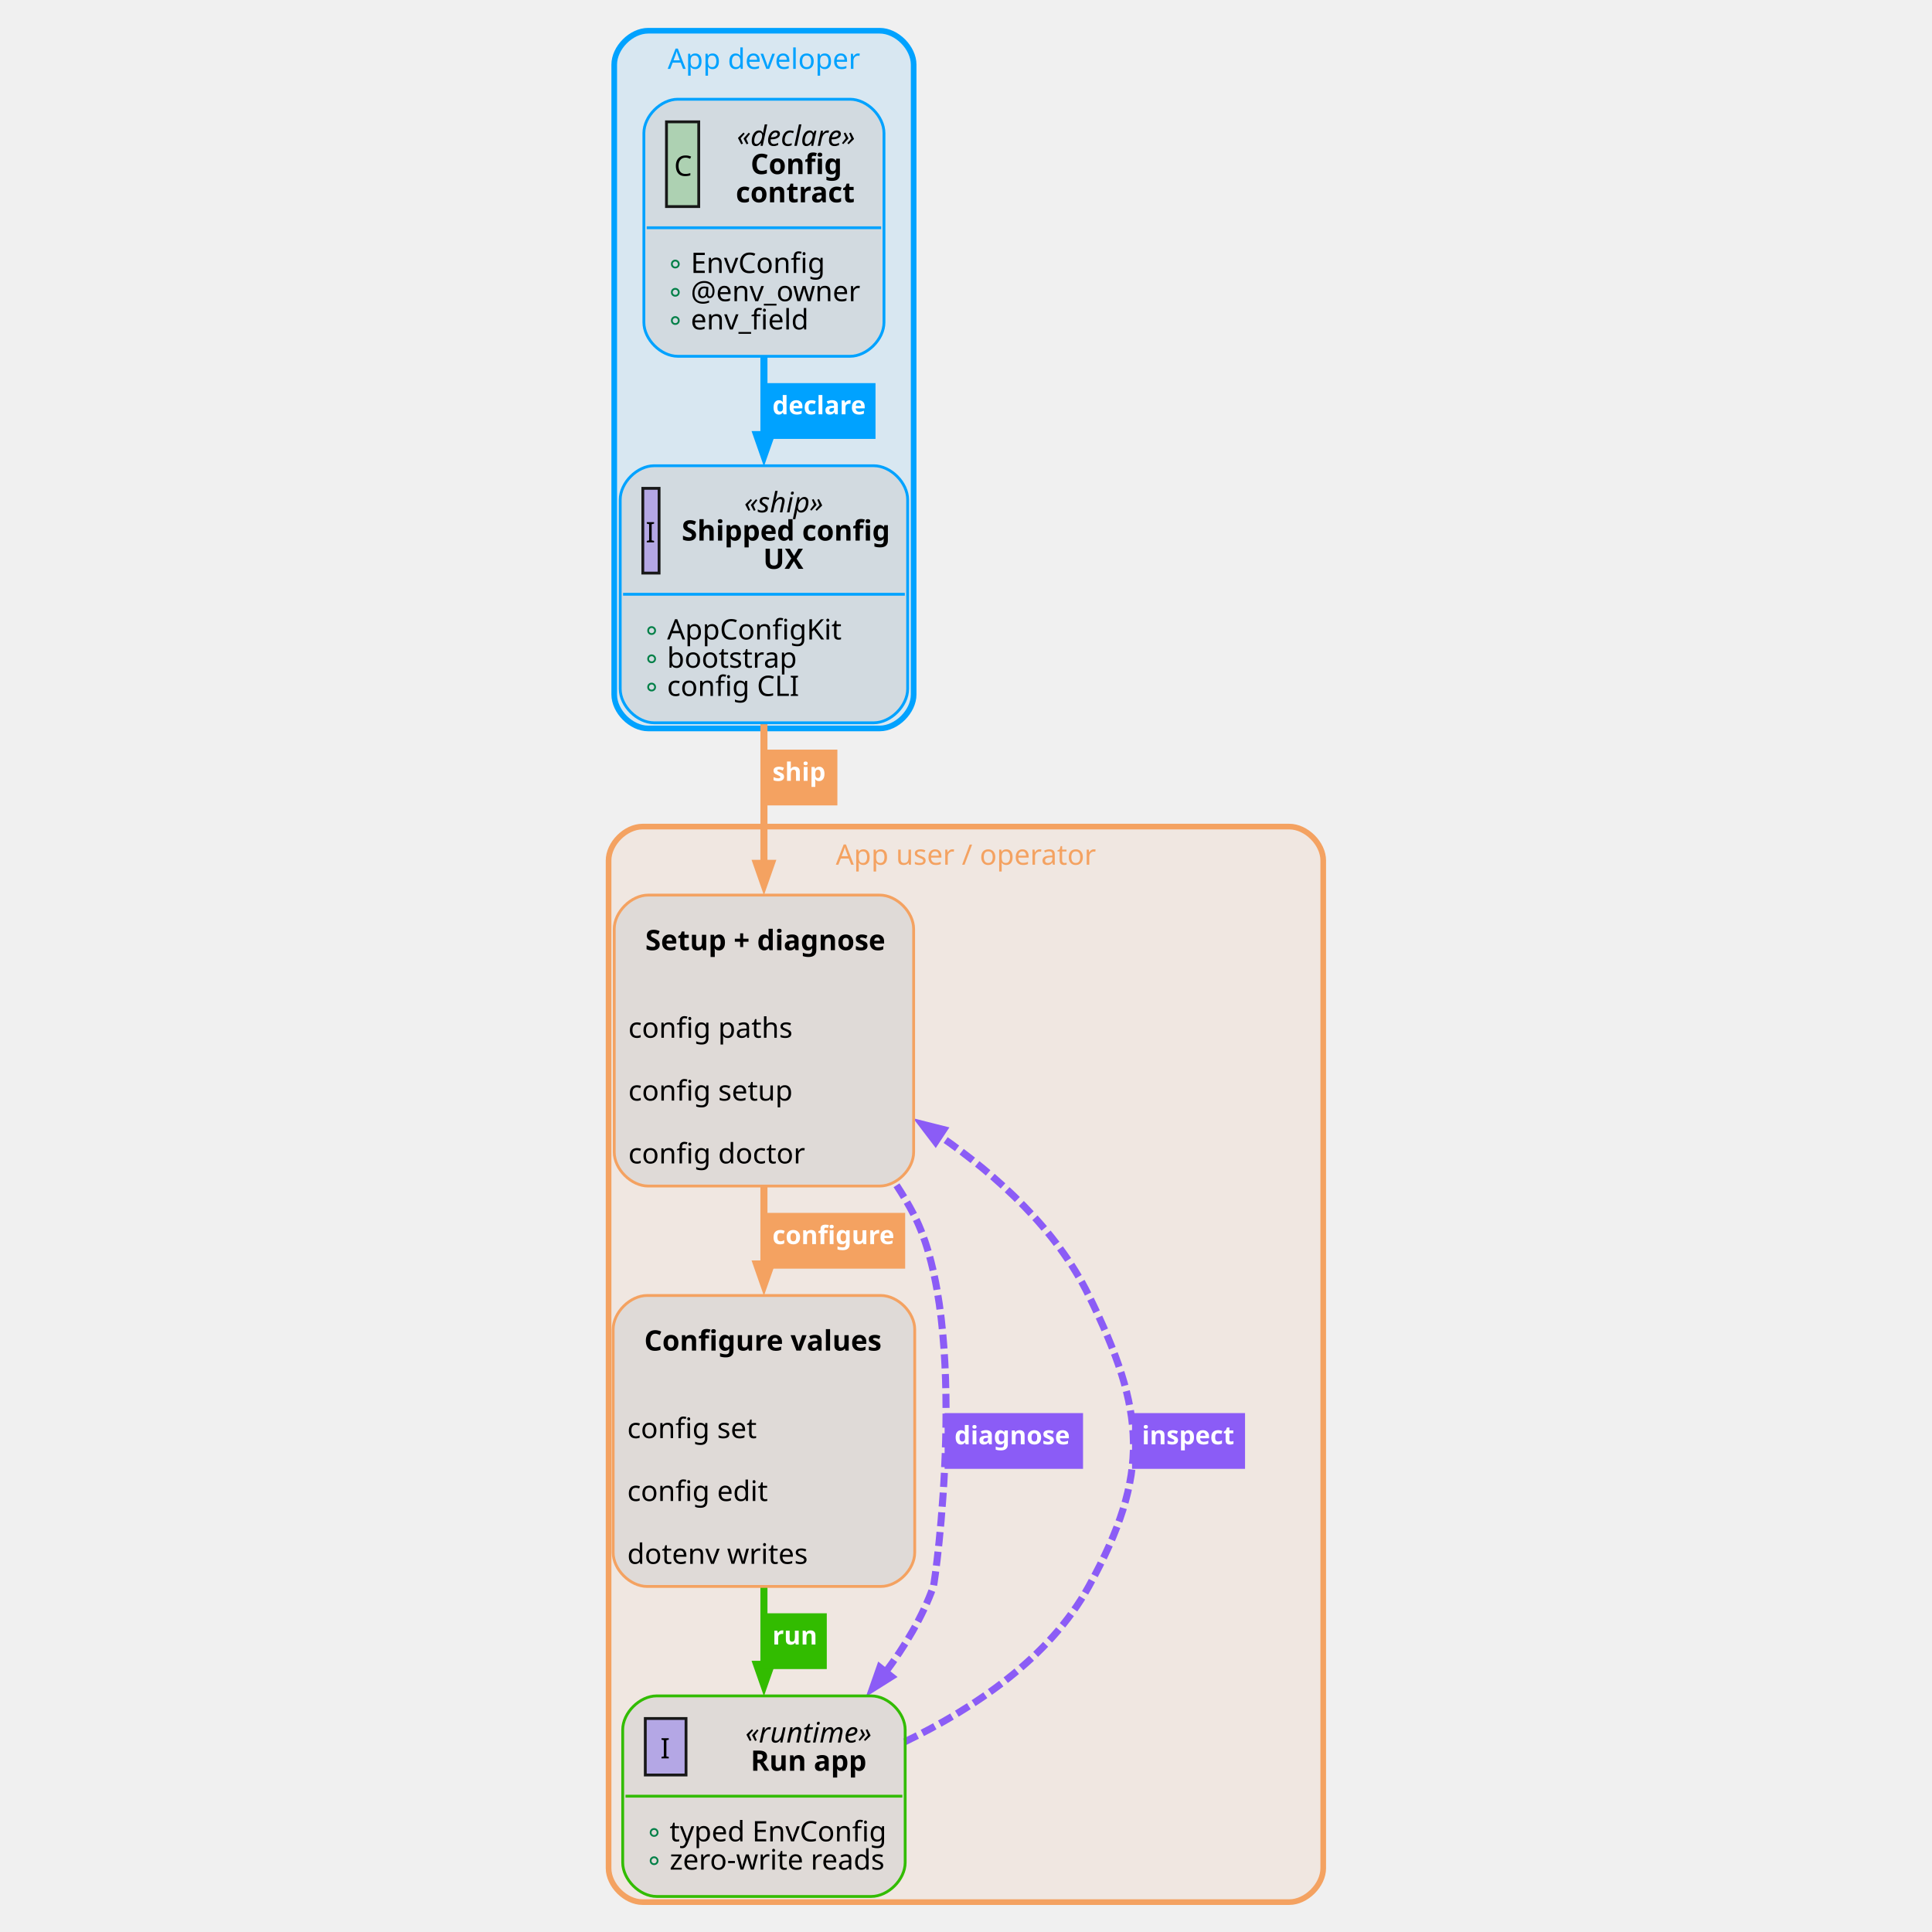
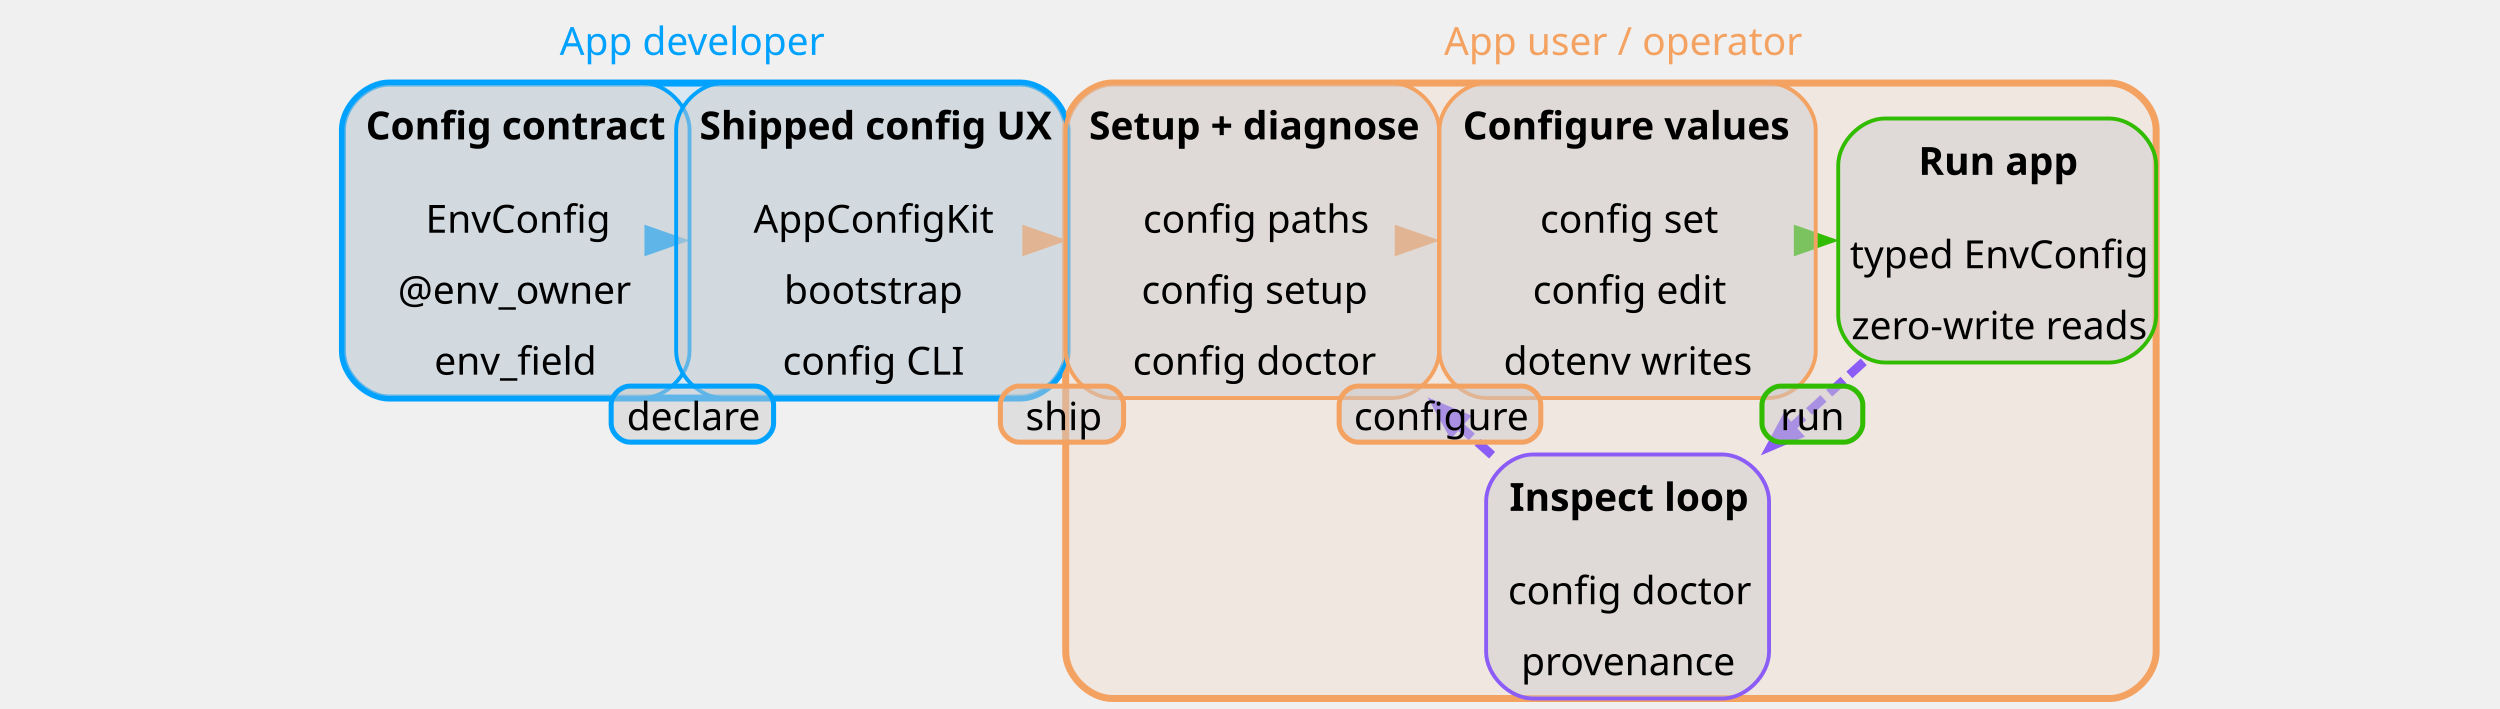
- <svg xmlns="http://www.w3.org/2000/svg" width="900px" height="900px" viewBox="-230 0 769 769">
-   <g id="graph0" class="graph" transform="scale(1.12433 1.12433) rotate(0) translate(2.88 681.38)">
+ <svg xmlns="http://www.w3.org/2000/svg" width="900px" height="255.151px" viewBox="-113.57 0 857.141 243">
+   <g id="graph0" class="graph" transform="scale(1.33333 1.33333) rotate(0) translate(2.88 179.62)">
    <g id="clust1" class="cluster">
-       <path fill="#00a2ff" fill-opacity="0.098" stroke="#00a2ff" stroke-width="2" d="M22,-423.5C22,-423.5 104,-423.5 104,-423.5 110,-423.5 116,-429.5 116,-435.5 116,-435.5 116,-658.5 116,-658.5 116,-664.5 110,-670.5 104,-670.5 104,-670.5 22,-670.5 22,-670.5 16,-670.5 10,-664.5 10,-658.5 10,-658.5 10,-435.5 10,-435.5 10,-429.5 16,-423.5 22,-423.5" />
-       <text xml:space="preserve" text-anchor="middle" x="63" y="-657" font-family="sans-serif" font-size="10.00" fill="#00a2ff">App developer</text>
+       <path fill="#00a2ff" fill-opacity="0.098" stroke="#00a2ff" stroke-width="1.8" d="M12,-77.27C12,-77.27 174.31,-77.27 174.31,-77.27 180.31,-77.27 186.31,-83.27 186.31,-89.27 186.31,-89.27 186.31,-146.27 186.31,-146.27 186.31,-152.27 180.31,-158.27 174.31,-158.27 174.31,-158.27 12,-158.27 12,-158.27 6,-158.27 0,-152.27 0,-146.27 0,-146.27 0,-89.27 0,-89.27 0,-83.27 6,-77.27 12,-77.27" />
    </g>
    <g id="clust2" class="cluster">
-       <path fill="#f4a261" fill-opacity="0.098" stroke="#f4a261" stroke-width="2" d="M20,-8C20,-8 249,-8 249,-8 255,-8 261,-14 261,-20 261,-20 261,-376.75 261,-376.75 261,-382.75 255,-388.75 249,-388.75 249,-388.75 20,-388.75 20,-388.75 14,-388.75 8,-382.75 8,-376.75 8,-376.75 8,-20 8,-20 8,-14 14,-8 20,-8" />
-       <text xml:space="preserve" text-anchor="middle" x="134.5" y="-375.25" font-family="sans-serif" font-size="10.00" fill="#f4a261">App user / operator</text>
+       <path fill="#f4a261" fill-opacity="0.098" stroke="#f4a261" stroke-width="1.8" d="M197.98,0C197.98,0 454.38,0 454.38,0 460.38,0 466.38,-6 466.38,-12 466.38,-12 466.38,-146.27 466.38,-146.27 466.38,-152.27 460.38,-158.27 454.38,-158.27 454.38,-158.27 197.98,-158.27 197.98,-158.27 191.98,-158.27 185.98,-152.27 185.98,-146.27 185.98,-146.27 185.98,-12 185.98,-12 185.98,-6 191.98,0 197.98,0" />
    </g>
    <g id="edge1" class="edge">
-       <path fill="none" stroke="#00a2ff" stroke-width="2.5" d="M63,-555.43C63,-546.41 63,-536.82 63,-527.47" />
-       <polygon fill="#00a2ff" stroke="#00a2ff" stroke-width="2.5" points="65.63,-527.53 63,-520.03 60.38,-527.53 65.63,-527.53" />
-       <polygon fill="#00a2ff" stroke="none" points="63,-526.5 63,-545.25 102,-545.25 102,-526.5 63,-526.5" />
-       <text xml:space="preserve" text-anchor="start" x="66" y="-534.7" font-family="sans-serif" font-weight="bold" font-size="9.00" fill="#ffffff">declare</text>
-       <polygon fill="none" stroke="#00a2ff" points="63,-526.5 63,-545.25 102,-545.25 102,-526.5 63,-526.5" />
+       <path fill="none" stroke="#00a2ff" stroke-width="2.3" d="M89.01,-117.77C89.05,-117.77 89.1,-117.77 89.14,-117.77" />
+       <polygon fill="#00a2ff" stroke="#00a2ff" stroke-width="2.3" points="78.8,-120.23 85.8,-117.78 78.8,-115.33 78.8,-120.23" />
    </g>
    <g id="edge2" class="edge">
-       <path fill="none" stroke="#f4a261" stroke-width="2.5" d="M63,-425.71C63,-410.05 63,-392.14 63,-375.31" />
-       <polygon fill="#f4a261" stroke="#f4a261" stroke-width="2.5" points="65.63,-375.73 63,-368.23 60.38,-375.73 65.63,-375.73" />
-       <polygon fill="#f4a261" stroke="none" points="63,-396.75 63,-415.5 88.5,-415.5 88.5,-396.75 63,-396.75" />
-       <text xml:space="preserve" text-anchor="start" x="66" y="-404.95" font-family="sans-serif" font-weight="bold" font-size="9.00" fill="#ffffff">ship</text>
-       <polygon fill="none" stroke="#f4a261" points="63,-396.75 63,-415.5 88.5,-415.5 88.5,-396.75 63,-396.75" />
+       <path fill="none" stroke="#f4a261" stroke-width="2.3" d="M186.17,-117.77C186.22,-117.77 186.27,-117.77 186.31,-117.77" />
+       <polygon fill="#f4a261" stroke="#f4a261" stroke-width="2.3" points="175.98,-120.23 182.97,-117.78 175.97,-115.33 175.98,-120.23" />
    </g>
    <g id="edge3" class="edge">
-       <path fill="none" stroke="#f4a261" stroke-width="2.5" d="M63,-261.55C63,-252.54 63,-243.07 63,-233.8" />
-       <polygon fill="#f4a261" stroke="#f4a261" stroke-width="2.5" points="65.63,-233.91 63,-226.41 60.38,-233.91 65.63,-233.91" />
-       <polygon fill="#f4a261" stroke="none" points="63,-232.75 63,-251.5 112.5,-251.5 112.5,-232.75 63,-232.75" />
-       <text xml:space="preserve" text-anchor="start" x="66" y="-240.95" font-family="sans-serif" font-weight="bold" font-size="9.00" fill="#ffffff">configure</text>
-       <polygon fill="none" stroke="#f4a261" points="63,-232.75 63,-251.5 112.5,-251.5 112.5,-232.75 63,-232.75" />
+       <path fill="none" stroke="#f4a261" stroke-width="2.3" d="M281.94,-117.77C281.99,-117.77 282.04,-117.77 282.08,-117.77" />
+       <polygon fill="#f4a261" stroke="#f4a261" stroke-width="2.3" points="271.75,-120.23 278.74,-117.78 271.74,-115.33 271.75,-120.23" />
    </g>
    <g id="edge4" class="edge">
-       <path fill="none" stroke="#8b5cf6" stroke-width="2.5" stroke-dasharray="5,2" d="M109.95,-261.77C112.16,-258.4 114.2,-254.97 116,-251.5 136.33,-212.37 123.57,-121.33 123,-119.75 119.14,-108.96 112.94,-98.61 105.95,-89.27" />
-       <polygon fill="#8b5cf6" stroke="#8b5cf6" stroke-width="2.5" points="108.15,-87.82 101.42,-83.59 104.05,-91.09 108.15,-87.82" />
-       <polygon fill="#8b5cf6" stroke="none" points="127.47,-161.88 127.47,-180.62 175.47,-180.62 175.47,-161.88 127.47,-161.88" />
-       <text xml:space="preserve" text-anchor="start" x="130.47" y="-170.07" font-family="sans-serif" font-weight="bold" font-size="9.00" fill="#ffffff">diagnose</text>
-       <polygon fill="none" stroke="#8b5cf6" points="127.47,-161.88 127.47,-180.62 175.47,-180.62 175.47,-161.88 127.47,-161.88" />
+       <path fill="none" stroke="#32bc00" stroke-width="2.3" d="M378.82,-117.77C378.95,-117.77 379.07,-117.77 379.2,-117.77" />
+       <polygon fill="#32bc00" stroke="#32bc00" stroke-width="2.3" points="374.37,-120.23 381.37,-117.78 374.37,-115.33 374.37,-120.23" />
    </g>
    <g id="edge5" class="edge">
-       <path fill="none" stroke="#32bc00" stroke-width="2.5" d="M63,-119.92C63,-110.69 63,-101.12 63,-92.05" />
-       <polygon fill="#32bc00" stroke="#32bc00" stroke-width="2.5" points="65.63,-92.17 63,-84.67 60.38,-92.17 65.63,-92.17" />
-       <polygon fill="#32bc00" stroke="none" points="63,-91 63,-109.75 84.75,-109.75 84.75,-91 63,-91" />
-       <text xml:space="preserve" text-anchor="start" x="66" y="-99.2" font-family="sans-serif" font-weight="bold" font-size="9.00" fill="#ffffff">run</text>
-       <polygon fill="none" stroke="#32bc00" points="63,-91 63,-109.75 84.75,-109.75 84.75,-91 63,-91" />
+       <path fill="none" stroke="#8b5cf6" stroke-width="2.3" stroke-dasharray="5,2" d="M391.19,-86.58C385,-80.95 378.49,-75.03 372.11,-69.24" />
+       <polygon fill="#8b5cf6" stroke="#8b5cf6" stroke-width="2.3" points="374.13,-67.76 367.3,-64.86 370.83,-71.38 374.13,-67.76" />
    </g>
    <g id="edge6" class="edge">
-       <path fill="none" stroke="#8b5cf6" stroke-width="2.5" stroke-dasharray="5,2" d="M112.82,-64.74C137.12,-76.46 164.05,-94.33 178,-119.75 200.02,-159.88 198.13,-181.64 178,-222.75 166.57,-246.08 145.78,-265.06 124.99,-279.43" />
-       <polygon fill="#8b5cf6" stroke="#8b5cf6" stroke-width="2.5" points="123.76,-277.1 118.95,-283.42 126.65,-281.48 123.76,-277.1" />
-       <polygon fill="#8b5cf6" stroke="none" points="193.82,-161.88 193.82,-180.62 232.82,-180.62 232.82,-161.88 193.82,-161.88" />
-       <text xml:space="preserve" text-anchor="start" x="196.82" y="-170.07" font-family="sans-serif" font-weight="bold" font-size="9.00" fill="#ffffff">inspect</text>
-       <polygon fill="none" stroke="#8b5cf6" points="193.82,-161.88 193.82,-180.62 232.82,-180.62 232.82,-161.88 193.82,-161.88" />
+       <path fill="none" stroke="#8b5cf6" stroke-width="2.3" stroke-dasharray="5,2" d="M295.63,-62.57C292.68,-65.21 289.66,-67.92 286.61,-70.65" />
+       <polygon fill="#8b5cf6" stroke="#8b5cf6" stroke-width="2.3" points="285.19,-68.64 281.61,-75.13 288.45,-72.29 285.19,-68.64" />
    </g>
    <g id="node1" class="node">
-       <path fill="#cccccc" fill-opacity="0.467" stroke="none" d="M32.5,-555.25C32.5,-555.25 93.5,-555.25 93.5,-555.25 99.5,-555.25 105.5,-561.25 105.5,-567.25 105.5,-567.25 105.5,-634.25 105.5,-634.25 105.5,-640.25 99.5,-646.25 93.5,-646.25 93.5,-646.25 32.5,-646.25 32.5,-646.25 26.5,-646.25 20.5,-640.25 20.5,-634.25 20.5,-634.25 20.5,-567.25 20.5,-567.25 20.5,-561.25 26.5,-555.25 32.5,-555.25" />
-       <polygon fill="#add1b2" stroke="none" points="28.5,-608.25 28.5,-638.25 39.92,-638.25 39.92,-608.25 28.5,-608.25" />
-       <polygon fill="none" stroke="#181818" points="28.5,-608.25 28.5,-638.25 39.92,-638.25 39.92,-608.25 28.5,-608.25" />
-       <text xml:space="preserve" text-anchor="start" x="31.21" y="-619.12" font-family="sans-serif" font-size="10.00">C</text>
-       <text xml:space="preserve" text-anchor="start" x="53.42" y="-629.75" font-family="sans-serif" font-style="italic" font-size="10.00">«declare»</text>
-       <text xml:space="preserve" text-anchor="start" x="58.29" y="-619.75" font-family="sans-serif" font-weight="bold" font-size="10.00">Config</text>
-       <text xml:space="preserve" text-anchor="start" x="53.04" y="-609.75" font-family="sans-serif" font-weight="bold" font-size="10.00">contract</text>
-       <polygon fill="#00a2ff" stroke="none" points="21.5,-600.25 21.5,-601.25 104.5,-601.25 104.5,-600.25 21.5,-600.25" />
-       <text xml:space="preserve" text-anchor="start" x="28.5" y="-584.75" font-family="sans-serif" font-size="10.00" fill="#038048">∘</text>
-       <text xml:space="preserve" text-anchor="start" x="34.5" y="-584.75" font-family="sans-serif" font-size="10.00"> EnvConfig</text>
-       <text xml:space="preserve" text-anchor="start" x="28.5" y="-574.75" font-family="sans-serif" font-size="10.00" fill="#038048">∘</text>
-       <text xml:space="preserve" text-anchor="start" x="34.5" y="-574.75" font-family="sans-serif" font-size="10.00"> @env_owner</text>
-       <text xml:space="preserve" text-anchor="start" x="28.5" y="-564.75" font-family="sans-serif" font-size="10.00" fill="#038048">∘</text>
-       <text xml:space="preserve" text-anchor="start" x="34.5" y="-564.75" font-family="sans-serif" font-size="10.00"> env_field</text>
-       <path fill="none" stroke="#00a2ff" d="M32.5,-555.25C32.5,-555.25 93.5,-555.25 93.5,-555.25 99.5,-555.25 105.5,-561.25 105.5,-567.25 105.5,-567.25 105.5,-634.25 105.5,-634.25 105.5,-640.25 99.5,-646.25 93.5,-646.25 93.5,-646.25 32.5,-646.25 32.5,-646.25 26.5,-646.25 20.5,-640.25 20.5,-634.25 20.5,-634.25 20.5,-567.25 20.5,-567.25 20.5,-561.25 26.5,-555.25 32.5,-555.25" />
+       <path fill="#cccccc" fill-opacity="0.467" stroke="none" d="M12,-77.27C12,-77.27 77.25,-77.27 77.25,-77.27 83.25,-77.27 89.25,-83.27 89.25,-89.27 89.25,-89.27 89.25,-146.27 89.25,-146.27 89.25,-152.27 83.25,-158.27 77.25,-158.27 77.25,-158.27 12,-158.27 12,-158.27 6,-158.27 0,-152.27 0,-146.27 0,-146.27 0,-89.27 0,-89.27 0,-83.27 6,-77.27 12,-77.27" />
+       <text xml:space="preserve" text-anchor="start" x="6" y="-143.77" font-family="sans-serif" font-weight="bold" font-size="10.00">Config contract</text>
+       <text xml:space="preserve" text-anchor="start" x="21.38" y="-119.77" font-family="sans-serif" font-size="10.00">EnvConfig</text>
+       <text xml:space="preserve" text-anchor="start" x="14.25" y="-101.52" font-family="sans-serif" font-size="10.00">@env_owner</text>
+       <text xml:space="preserve" text-anchor="start" x="23.62" y="-83.27" font-family="sans-serif" font-size="10.00">env_field</text>
+       <path fill="none" stroke="#00a2ff" d="M12,-77.27C12,-77.27 77.25,-77.27 77.25,-77.27 83.25,-77.27 89.25,-83.27 89.25,-89.27 89.25,-89.27 89.25,-146.27 89.25,-146.27 89.25,-152.27 83.25,-158.27 77.25,-158.27 77.25,-158.27 12,-158.27 12,-158.27 6,-158.27 0,-152.27 0,-146.27 0,-146.27 0,-89.27 0,-89.27 0,-83.27 6,-77.27 12,-77.27" />
    </g>
    <g id="node2" class="node">
-       <path fill="#cccccc" fill-opacity="0.467" stroke="none" d="M24.12,-425.5C24.12,-425.5 101.88,-425.5 101.88,-425.5 107.88,-425.5 113.88,-431.5 113.88,-437.5 113.88,-437.5 113.88,-504.5 113.88,-504.5 113.88,-510.5 107.88,-516.5 101.88,-516.5 101.88,-516.5 24.12,-516.5 24.12,-516.5 18.12,-516.5 12.12,-510.5 12.12,-504.5 12.12,-504.5 12.12,-437.5 12.12,-437.5 12.12,-431.5 18.12,-425.5 24.12,-425.5" />
-       <polygon fill="#b4a7e5" stroke="none" points="20.12,-478.5 20.12,-508.5 25.88,-508.5 25.88,-478.5 20.12,-478.5" />
-       <polygon fill="none" stroke="#181818" points="20.12,-478.5 20.12,-508.5 25.88,-508.5 25.88,-478.5 20.12,-478.5" />
-       <text xml:space="preserve" text-anchor="start" x="21.12" y="-489.38" font-family="sans-serif" font-size="10.00">I</text>
-       <text xml:space="preserve" text-anchor="start" x="56" y="-500" font-family="sans-serif" font-style="italic" font-size="10.00">«ship»</text>
-       <text xml:space="preserve" text-anchor="start" x="33.88" y="-490" font-family="sans-serif" font-weight="bold" font-size="10.00">Shipped config</text>
-       <text xml:space="preserve" text-anchor="start" x="62.75" y="-480" font-family="sans-serif" font-weight="bold" font-size="10.00">UX</text>
-       <polygon fill="#00a2ff" stroke="none" points="13.12,-470.5 13.12,-471.5 112.88,-471.5 112.88,-470.5 13.12,-470.5" />
-       <text xml:space="preserve" text-anchor="start" x="20.12" y="-455" font-family="sans-serif" font-size="10.00" fill="#038048">∘</text>
-       <text xml:space="preserve" text-anchor="start" x="26.12" y="-455" font-family="sans-serif" font-size="10.00"> AppConfigKit</text>
-       <text xml:space="preserve" text-anchor="start" x="20.12" y="-445" font-family="sans-serif" font-size="10.00" fill="#038048">∘</text>
-       <text xml:space="preserve" text-anchor="start" x="26.12" y="-445" font-family="sans-serif" font-size="10.00"> bootstrap</text>
-       <text xml:space="preserve" text-anchor="start" x="20.12" y="-435" font-family="sans-serif" font-size="10.00" fill="#038048">∘</text>
-       <text xml:space="preserve" text-anchor="start" x="26.12" y="-435" font-family="sans-serif" font-size="10.00"> config CLI</text>
-       <path fill="none" stroke="#00a2ff" d="M24.12,-425.5C24.12,-425.5 101.88,-425.5 101.88,-425.5 107.88,-425.5 113.88,-431.5 113.88,-437.5 113.88,-437.5 113.88,-504.5 113.88,-504.5 113.88,-510.5 107.88,-516.5 101.88,-516.5 101.88,-516.5 24.12,-516.5 24.12,-516.5 18.12,-516.5 12.12,-510.5 12.12,-504.5 12.12,-504.5 12.12,-437.5 12.12,-437.5 12.12,-431.5 18.12,-425.5 24.12,-425.5" />
+       <path fill="#cccccc" fill-opacity="0.467" stroke="none" d="M97.81,-77.27C97.81,-77.27 174.31,-77.27 174.31,-77.27 180.31,-77.27 186.31,-83.27 186.31,-89.27 186.31,-89.27 186.31,-146.27 186.31,-146.27 186.31,-152.27 180.31,-158.27 174.31,-158.27 174.31,-158.27 97.81,-158.27 97.81,-158.27 91.81,-158.27 85.81,-152.27 85.81,-146.27 85.81,-146.27 85.81,-89.27 85.81,-89.27 85.81,-83.27 91.81,-77.27 97.81,-77.27" />
+       <text xml:space="preserve" text-anchor="start" x="91.81" y="-143.77" font-family="sans-serif" font-weight="bold" font-size="10.00">Shipped config UX</text>
+       <text xml:space="preserve" text-anchor="start" x="105.69" y="-119.77" font-family="sans-serif" font-size="10.00">AppConfigKit</text>
+       <text xml:space="preserve" text-anchor="start" x="113.56" y="-101.52" font-family="sans-serif" font-size="10.00">bootstrap</text>
+       <text xml:space="preserve" text-anchor="start" x="113.19" y="-83.27" font-family="sans-serif" font-size="10.00">config CLI</text>
+       <path fill="none" stroke="#00a2ff" d="M97.81,-77.27C97.81,-77.27 174.31,-77.27 174.31,-77.27 180.31,-77.27 186.31,-83.27 186.31,-89.27 186.31,-89.27 186.31,-146.27 186.31,-146.27 186.31,-152.27 180.31,-158.27 174.31,-158.27 174.31,-158.27 97.81,-158.27 97.81,-158.27 91.81,-158.27 85.81,-152.27 85.81,-146.27 85.81,-146.27 85.81,-89.27 85.81,-89.27 85.81,-83.27 91.81,-77.27 97.81,-77.27" />
    </g>
    <g id="node3" class="node">
-       <path fill="#cccccc" fill-opacity="0.467" stroke="none" d="M22,-261.5C22,-261.5 104,-261.5 104,-261.5 110,-261.5 116,-267.5 116,-273.5 116,-273.5 116,-352.5 116,-352.5 116,-358.5 110,-364.5 104,-364.5 104,-364.5 22,-364.5 22,-364.5 16,-364.5 10,-358.5 10,-352.5 10,-352.5 10,-273.5 10,-273.5 10,-267.5 16,-261.5 22,-261.5" />
-       <text xml:space="preserve" text-anchor="start" x="21" y="-345" font-family="sans-serif" font-weight="bold" font-size="10.00">Setup + diagnose</text>
-       <text xml:space="preserve" text-anchor="start" x="15" y="-314" font-family="sans-serif" font-size="10.00">config paths</text>
-       <text xml:space="preserve" text-anchor="start" x="15" y="-291.75" font-family="sans-serif" font-size="10.00">config setup</text>
-       <text xml:space="preserve" text-anchor="start" x="15" y="-269.5" font-family="sans-serif" font-size="10.00">config doctor</text>
-       <path fill="none" stroke="#f4a261" d="M22,-261.5C22,-261.5 104,-261.5 104,-261.5 110,-261.5 116,-267.5 116,-273.5 116,-273.5 116,-352.5 116,-352.5 116,-358.5 110,-364.5 104,-364.5 104,-364.5 22,-364.5 22,-364.5 16,-364.5 10,-358.5 10,-352.5 10,-352.5 10,-273.5 10,-273.5 10,-267.5 16,-261.5 22,-261.5" />
+       <path fill="#cccccc" fill-opacity="0.467" stroke="none" d="M197.98,-77.27C197.98,-77.27 269.98,-77.27 269.98,-77.27 275.98,-77.27 281.98,-83.27 281.98,-89.27 281.98,-89.27 281.98,-146.27 281.98,-146.27 281.98,-152.27 275.98,-158.27 269.98,-158.27 269.98,-158.27 197.98,-158.27 197.98,-158.27 191.98,-158.27 185.98,-152.27 185.98,-146.27 185.98,-146.27 185.98,-89.27 185.98,-89.27 185.98,-83.27 191.98,-77.27 197.98,-77.27" />
+       <text xml:space="preserve" text-anchor="start" x="191.98" y="-143.77" font-family="sans-serif" font-weight="bold" font-size="10.00">Setup + diagnose</text>
+       <text xml:space="preserve" text-anchor="start" x="205.86" y="-119.77" font-family="sans-serif" font-size="10.00">config paths</text>
+       <text xml:space="preserve" text-anchor="start" x="205.48" y="-101.52" font-family="sans-serif" font-size="10.00">config setup</text>
+       <text xml:space="preserve" text-anchor="start" x="203.23" y="-83.27" font-family="sans-serif" font-size="10.00">config doctor</text>
+       <path fill="none" stroke="#f4a261" d="M197.98,-77.27C197.98,-77.27 269.98,-77.27 269.98,-77.27 275.98,-77.27 281.98,-83.27 281.98,-89.27 281.98,-89.27 281.98,-146.27 281.98,-146.27 281.98,-152.27 275.98,-158.27 269.98,-158.27 269.98,-158.27 197.98,-158.27 197.98,-158.27 191.98,-158.27 185.98,-152.27 185.98,-146.27 185.98,-146.27 185.98,-89.27 185.98,-89.27 185.98,-83.27 191.98,-77.27 197.98,-77.27" />
    </g>
    <g id="node4" class="node">
-       <path fill="#cccccc" fill-opacity="0.467" stroke="none" d="M21.62,-119.75C21.62,-119.75 104.38,-119.75 104.38,-119.75 110.38,-119.75 116.38,-125.75 116.38,-131.75 116.38,-131.75 116.38,-210.75 116.38,-210.75 116.38,-216.75 110.38,-222.75 104.38,-222.75 104.38,-222.75 21.62,-222.75 21.62,-222.75 15.62,-222.75 9.62,-216.75 9.62,-210.75 9.62,-210.75 9.62,-131.75 9.62,-131.75 9.62,-125.75 15.62,-119.75 21.62,-119.75" />
-       <text xml:space="preserve" text-anchor="start" x="20.62" y="-203.25" font-family="sans-serif" font-weight="bold" font-size="10.00">Configure values</text>
-       <text xml:space="preserve" text-anchor="start" x="14.62" y="-172.25" font-family="sans-serif" font-size="10.00">config set</text>
-       <text xml:space="preserve" text-anchor="start" x="14.62" y="-150" font-family="sans-serif" font-size="10.00">config edit</text>
-       <text xml:space="preserve" text-anchor="start" x="14.62" y="-127.75" font-family="sans-serif" font-size="10.00">dotenv writes</text>
-       <path fill="none" stroke="#f4a261" d="M21.62,-119.75C21.62,-119.75 104.38,-119.75 104.38,-119.75 110.38,-119.75 116.38,-125.75 116.38,-131.75 116.38,-131.75 116.38,-210.75 116.38,-210.75 116.38,-216.75 110.38,-222.75 104.38,-222.75 104.38,-222.75 21.62,-222.75 21.62,-222.75 15.62,-222.75 9.62,-216.75 9.62,-210.75 9.62,-210.75 9.62,-131.75 9.62,-131.75 9.62,-125.75 15.62,-119.75 21.62,-119.75" />
+       <path fill="#cccccc" fill-opacity="0.467" stroke="none" d="M294.09,-77.27C294.09,-77.27 366.84,-77.27 366.84,-77.27 372.84,-77.27 378.84,-83.27 378.84,-89.27 378.84,-89.27 378.84,-146.27 378.84,-146.27 378.84,-152.27 372.84,-158.27 366.84,-158.27 366.84,-158.27 294.09,-158.27 294.09,-158.27 288.09,-158.27 282.09,-152.27 282.09,-146.27 282.09,-146.27 282.09,-89.27 282.09,-89.27 282.09,-83.27 288.09,-77.27 294.09,-77.27" />
+       <text xml:space="preserve" text-anchor="start" x="288.09" y="-143.77" font-family="sans-serif" font-weight="bold" font-size="10.00">Configure values</text>
+       <text xml:space="preserve" text-anchor="start" x="307.96" y="-119.77" font-family="sans-serif" font-size="10.00">config set</text>
+       <text xml:space="preserve" text-anchor="start" x="306.09" y="-101.52" font-family="sans-serif" font-size="10.00">config edit</text>
+       <text xml:space="preserve" text-anchor="start" x="298.59" y="-83.27" font-family="sans-serif" font-size="10.00">dotenv writes</text>
+       <path fill="none" stroke="#f4a261" d="M294.09,-77.27C294.09,-77.27 366.84,-77.27 366.84,-77.27 372.84,-77.27 378.84,-83.27 378.84,-89.27 378.84,-89.27 378.84,-146.27 378.84,-146.27 378.84,-152.27 372.84,-158.27 366.84,-158.27 366.84,-158.27 294.09,-158.27 294.09,-158.27 288.09,-158.27 282.09,-152.27 282.09,-146.27 282.09,-146.27 282.09,-89.27 282.09,-89.27 282.09,-83.27 288.09,-77.27 294.09,-77.27" />
    </g>
    <g id="node5" class="node">
-       <path fill="#cccccc" fill-opacity="0.467" stroke="none" d="M25,-10C25,-10 101,-10 101,-10 107,-10 113,-16 113,-22 113,-22 113,-69 113,-69 113,-75 107,-81 101,-81 101,-81 25,-81 25,-81 19,-81 13,-75 13,-69 13,-69 13,-22 13,-22 13,-16 19,-10 25,-10" />
-       <polygon fill="#b4a7e5" stroke="none" points="21,-53 21,-73 35.42,-73 35.42,-53 21,-53" />
-       <polygon fill="none" stroke="#181818" points="21,-53 21,-73 35.42,-73 35.42,-53 21,-53" />
-       <text xml:space="preserve" text-anchor="start" x="26.33" y="-58.88" font-family="sans-serif" font-size="10.00">I</text>
-       <text xml:space="preserve" text-anchor="start" x="56.42" y="-64.5" font-family="sans-serif" font-style="italic" font-size="10.00">«runtime»</text>
-       <text xml:space="preserve" text-anchor="start" x="58.29" y="-54.5" font-family="sans-serif" font-weight="bold" font-size="10.00">Run app</text>
-       <polygon fill="#32bc00" stroke="none" points="14,-45 14,-46 112,-46 112,-45 14,-45" />
-       <text xml:space="preserve" text-anchor="start" x="21" y="-29.5" font-family="sans-serif" font-size="10.00" fill="#038048">∘</text>
-       <text xml:space="preserve" text-anchor="start" x="27" y="-29.5" font-family="sans-serif" font-size="10.00"> typed EnvConfig</text>
-       <text xml:space="preserve" text-anchor="start" x="21" y="-19.5" font-family="sans-serif" font-size="10.00" fill="#038048">∘</text>
-       <text xml:space="preserve" text-anchor="start" x="27" y="-19.5" font-family="sans-serif" font-size="10.00"> zero-write reads</text>
-       <path fill="none" stroke="#32bc00" d="M25,-10C25,-10 101,-10 101,-10 107,-10 113,-16 113,-22 113,-22 113,-69 113,-69 113,-75 107,-81 101,-81 101,-81 25,-81 25,-81 19,-81 13,-75 13,-69 13,-69 13,-22 13,-22 13,-16 19,-10 25,-10" />
+       <path fill="#cccccc" fill-opacity="0.467" stroke="none" d="M396.63,-86.4C396.63,-86.4 454.38,-86.4 454.38,-86.4 460.38,-86.4 466.38,-92.4 466.38,-98.4 466.38,-98.4 466.38,-137.15 466.38,-137.15 466.38,-143.15 460.38,-149.15 454.38,-149.15 454.38,-149.15 396.63,-149.15 396.63,-149.15 390.63,-149.15 384.63,-143.15 384.63,-137.15 384.63,-137.15 384.63,-98.4 384.63,-98.4 384.63,-92.4 390.63,-86.4 396.63,-86.4" />
+       <text xml:space="preserve" text-anchor="start" x="405.25" y="-134.65" font-family="sans-serif" font-weight="bold" font-size="10.00">Run app</text>
+       <text xml:space="preserve" text-anchor="start" x="387.63" y="-110.65" font-family="sans-serif" font-size="10.00">typed EnvConfig</text>
+       <text xml:space="preserve" text-anchor="start" x="388" y="-92.4" font-family="sans-serif" font-size="10.00">zero-write reads</text>
+       <path fill="none" stroke="#32bc00" d="M396.63,-86.4C396.63,-86.4 454.38,-86.4 454.38,-86.4 460.38,-86.4 466.38,-92.4 466.38,-98.4 466.38,-98.4 466.38,-137.15 466.38,-137.15 466.38,-143.15 460.38,-149.15 454.38,-149.15 454.38,-149.15 396.63,-149.15 396.63,-149.15 390.63,-149.15 384.63,-143.15 384.63,-137.15 384.63,-137.15 384.63,-98.4 384.63,-98.4 384.63,-92.4 390.63,-86.4 396.63,-86.4" />
+     </g>
+     <g id="node6" class="node">
+       <path fill="#cccccc" fill-opacity="0.467" stroke="none" d="M306.09,0C306.09,0 354.84,0 354.84,0 360.84,0 366.84,-6 366.84,-12 366.84,-12 366.84,-50.75 366.84,-50.75 366.84,-56.75 360.84,-62.75 354.84,-62.75 354.84,-62.75 306.09,-62.75 306.09,-62.75 300.09,-62.75 294.09,-56.75 294.09,-50.75 294.09,-50.75 294.09,-12 294.09,-12 294.09,-6 300.09,0 306.09,0" />
+       <text xml:space="preserve" text-anchor="start" x="300.09" y="-48.25" font-family="sans-serif" font-weight="bold" font-size="10.00">Inspect loop</text>
+       <text xml:space="preserve" text-anchor="start" x="299.71" y="-24.25" font-family="sans-serif" font-size="10.00">config doctor</text>
+       <text xml:space="preserve" text-anchor="start" x="303.09" y="-6" font-family="sans-serif" font-size="10.00">provenance</text>
+       <path fill="none" stroke="#8b5cf6" d="M306.09,0C306.09,0 354.84,0 354.84,0 360.84,0 366.84,-6 366.84,-12 366.84,-12 366.84,-50.75 366.84,-50.75 366.84,-56.75 360.84,-62.75 354.84,-62.75 354.84,-62.75 306.09,-62.75 306.09,-62.75 300.09,-62.75 294.09,-56.75 294.09,-50.75 294.09,-50.75 294.09,-12 294.09,-12 294.09,-6 300.09,0 306.09,0" />
+     </g>
+     <g id="node7" class="node">
+       <text xml:space="preserve" text-anchor="start" x="55.86" y="-165.49" font-family="sans-serif" font-size="10.00" fill="#00a2ff">App developer</text>
+     </g>
+     <g id="node8" class="node">
+       <text xml:space="preserve" text-anchor="start" x="283.27" y="-165.49" font-family="sans-serif" font-size="10.00" fill="#f4a261">App user / operator</text>
+     </g>
+     <g id="node9" class="node">
+       <path fill="#cccccc" fill-opacity="0.467" stroke="#00a2ff" stroke-width="1.3" d="M106.06,-80.33C106.06,-80.33 73.9,-80.33 73.9,-80.33 71.5,-80.33 69.1,-77.93 69.1,-75.53 69.1,-75.53 69.1,-70.73 69.1,-70.73 69.1,-68.33 71.5,-65.93 73.9,-65.93 73.9,-65.93 106.06,-65.93 106.06,-65.93 108.46,-65.93 110.86,-68.33 110.86,-70.73 110.86,-70.73 110.86,-75.53 110.86,-75.53 110.86,-77.93 108.46,-80.33 106.06,-80.33" />
+       <text xml:space="preserve" text-anchor="start" x="73.11" y="-69.01" font-family="sans-serif" font-size="10.00" fill="#000000">declare</text>
+     </g>
+     <g id="node10" class="node">
+       <path fill="#cccccc" fill-opacity="0.467" stroke="#f4a261" stroke-width="1.3" d="M196.06,-80.33C196.06,-80.33 173.98,-80.33 173.98,-80.33 171.58,-80.33 169.18,-77.93 169.18,-75.53 169.18,-75.53 169.18,-70.73 169.18,-70.73 169.18,-68.33 171.58,-65.93 173.98,-65.93 173.98,-65.93 196.06,-65.93 196.06,-65.93 198.46,-65.93 200.86,-68.33 200.86,-70.73 200.86,-70.73 200.86,-75.53 200.86,-75.53 200.86,-77.93 198.46,-80.33 196.06,-80.33" />
+       <text xml:space="preserve" text-anchor="start" x="175.65" y="-69.01" font-family="sans-serif" font-size="10.00" fill="#000000">ship</text>
+     </g>
+     <g id="node11" class="node">
+       <path fill="#cccccc" fill-opacity="0.467" stroke="#f4a261" stroke-width="1.3" d="M303.34,-80.33C303.34,-80.33 261.1,-80.33 261.1,-80.33 258.7,-80.33 256.3,-77.93 256.3,-75.53 256.3,-75.53 256.3,-70.73 256.3,-70.73 256.3,-68.33 258.7,-65.93 261.1,-65.93 261.1,-65.93 303.34,-65.93 303.34,-65.93 305.74,-65.93 308.14,-68.33 308.14,-70.73 308.14,-70.73 308.14,-75.53 308.14,-75.53 308.14,-77.93 305.74,-80.33 303.34,-80.33" />
+       <text xml:space="preserve" text-anchor="start" x="260.1" y="-69.01" font-family="sans-serif" font-size="10.00" fill="#000000">configure</text>
+     </g>
+     <g id="node12" class="node">
+       <path fill="#cccccc" fill-opacity="0.467" stroke="#32bc00" stroke-width="1.3" d="M386.14,-80.33C386.14,-80.33 369.82,-80.33 369.82,-80.33 367.42,-80.33 365.02,-77.93 365.02,-75.53 365.02,-75.53 365.02,-70.73 365.02,-70.73 365.02,-68.33 367.42,-65.93 369.82,-65.93 369.82,-65.93 386.14,-65.93 386.14,-65.93 388.54,-65.93 390.94,-68.33 390.94,-70.73 390.94,-70.73 390.94,-75.53 390.94,-75.53 390.94,-77.93 388.54,-80.33 386.14,-80.33" />
+       <text xml:space="preserve" text-anchor="start" x="369.73" y="-69.01" font-family="sans-serif" font-size="10.00" fill="#000000">run</text>
    </g>
  </g>
</svg>
